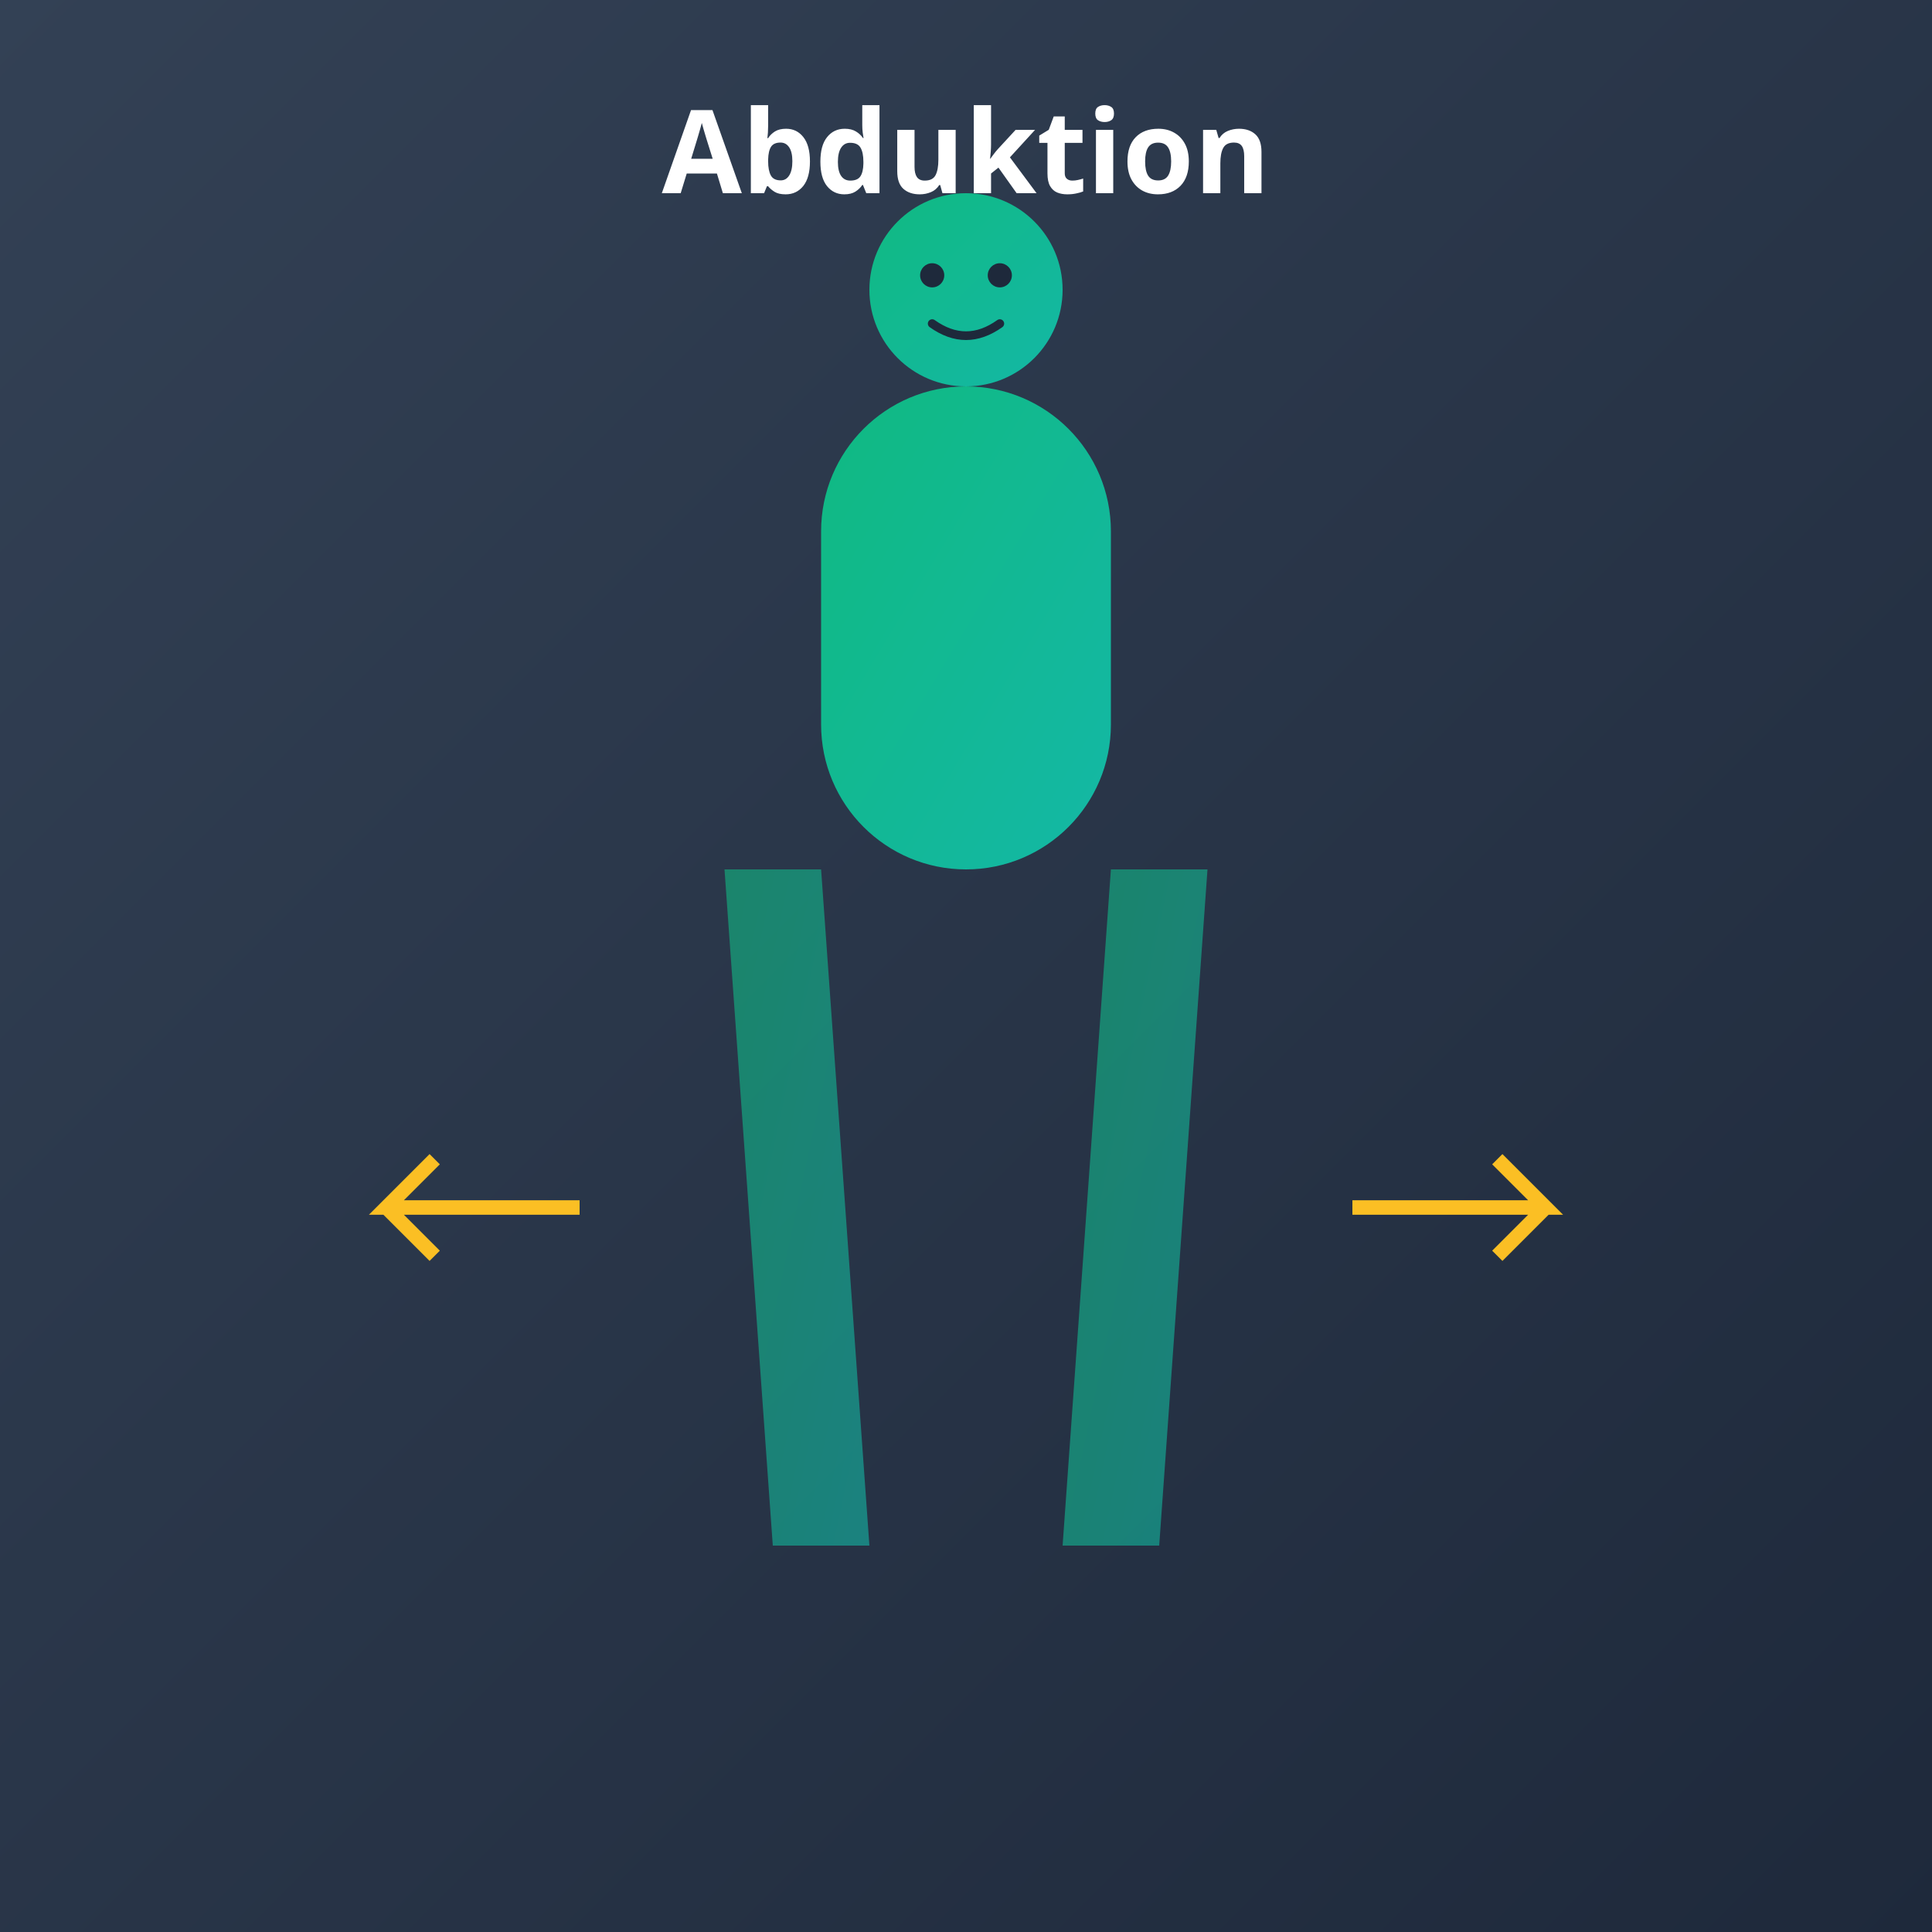
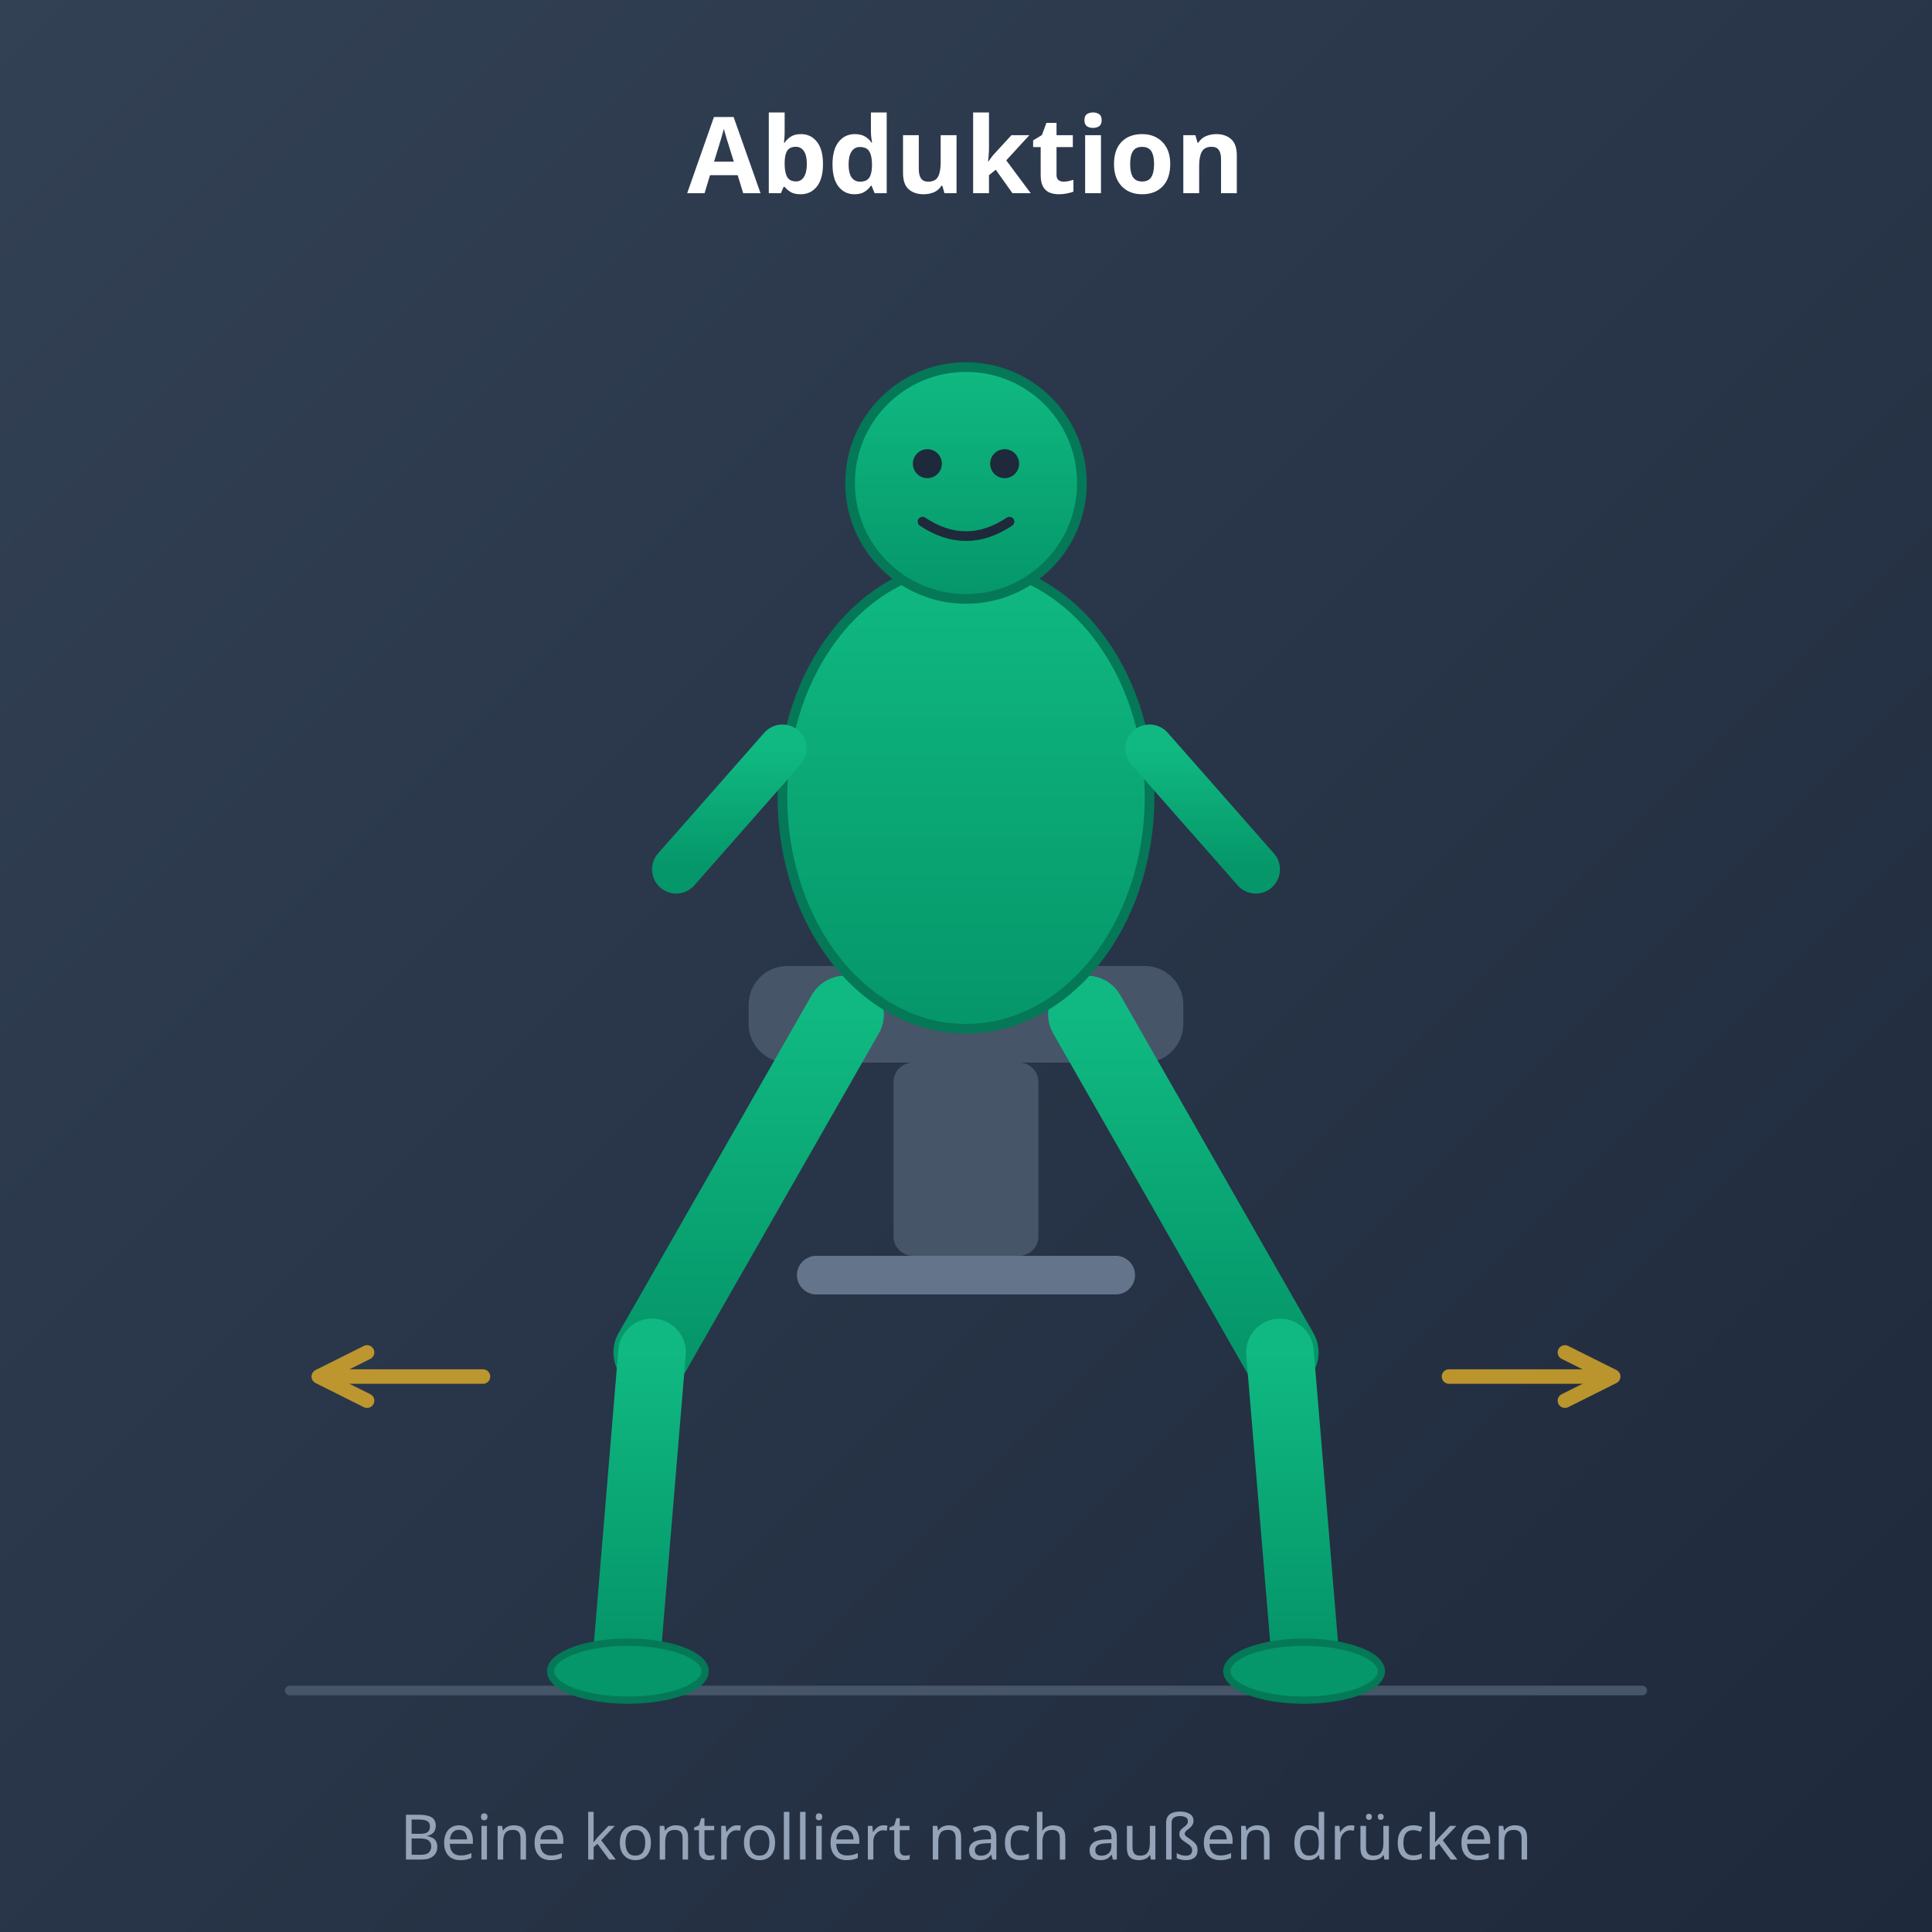
<svg xmlns="http://www.w3.org/2000/svg" width="400" height="400" viewBox="0 0 400 400">
  <defs>
-     <linearGradient id="bg2" x1="0%" y1="0%" x2="100%" y2="100%">
-       <stop offset="0%" style="stop-color:#334155;stop-opacity:1" />
-       <stop offset="100%" style="stop-color:#1e293b;stop-opacity:1" />
+     <linearGradient id="bgAbd" x1="0%" y1="0%" x2="100%" y2="100%">
+       <stop offset="0%" stop-color="#334155" />
+       <stop offset="100%" stop-color="#1e293b" />
    </linearGradient>
-     <linearGradient id="leg2" x1="0%" y1="0%" x2="100%" y2="100%">
-       <stop offset="0%" style="stop-color:#10b981;stop-opacity:1" />
-       <stop offset="100%" style="stop-color:#14b8a6;stop-opacity:1" />
+     <linearGradient id="bodyAbd" x1="0%" y1="0%" x2="0%" y2="100%">
+       <stop offset="0%" stop-color="#10b981" />
+       <stop offset="100%" stop-color="#059669" />
    </linearGradient>
  </defs>
-   <rect width="400" height="400" fill="url(#bg2)" />
-   <text x="200" y="40" font-family="system-ui" font-size="24" font-weight="bold" fill="#ffffff" text-anchor="middle">Abduktion</text>
-   <path d="M 150 180 L 170 180 L 180 320 L 160 320 Z" fill="url(#leg2)" opacity="0.6">
-     <animate attributeName="d" values="M 150 180 L 170 180 L 180 320 L 160 320 Z;                      M 120 180 L 140 180 L 150 320 L 130 320 Z;                      M 150 180 L 170 180 L 180 320 L 160 320 Z" dur="2s" repeatCount="indefinite" />
-   </path>
-   <path d="M 250 180 L 230 180 L 220 320 L 240 320 Z" fill="url(#leg2)" opacity="0.6">
-     <animate attributeName="d" values="M 250 180 L 230 180 L 220 320 L 240 320 Z;                      M 280 180 L 260 180 L 250 320 L 270 320 Z;                      M 250 180 L 230 180 L 220 320 L 240 320 Z" dur="2s" repeatCount="indefinite" />
-   </path>
-   <rect x="170" y="80" width="60" height="100" rx="30" fill="url(#leg2)" />
-   <circle cx="200" cy="60" r="20" fill="url(#leg2)" />
-   <circle cx="193" cy="57" r="2.5" fill="#1e293b" />
-   <circle cx="207" cy="57" r="2.5" fill="#1e293b" />
-   <path d="M 193 67 Q 200 72 207 67" stroke="#1e293b" stroke-width="1.8" fill="none" stroke-linecap="round" />
-   <path d="M 120 250 L 80 250 L 90 240 M 80 250 L 90 260" stroke="#fbbf24" stroke-width="3" fill="none">
-     <animate attributeName="opacity" values="1;0.3;1" dur="2s" repeatCount="indefinite" />
-   </path>
-   <path d="M 280 250 L 320 250 L 310 240 M 320 250 L 310 260" stroke="#fbbf24" stroke-width="3" fill="none">
-     <animate attributeName="opacity" values="1;0.3;1" dur="2s" repeatCount="indefinite" />
-   </path>
+   <rect width="400" height="400" fill="url(#bgAbd)" />
+   <text x="200" y="40" font-family="system-ui,sans-serif" font-size="22" font-weight="bold" fill="#ffffff" text-anchor="middle">Abduktion</text>
+   <rect x="155" y="200" width="90" height="20" rx="8" fill="#475569" />
+   <rect x="185" y="220" width="30" height="40" rx="4" fill="#475569" />
+   <rect x="165" y="260" width="70" height="8" rx="4" fill="#64748b" />
+   <line x1="60" y1="350" x2="340" y2="350" stroke="#475569" stroke-width="2" stroke-linecap="round" />
+   <line x1="175" y1="210" x2="135" y2="280" stroke="url(#bodyAbd)" stroke-width="16" stroke-linecap="round">
+     <animate attributeName="x2" values="135;100;135" dur="2.5s" repeatCount="indefinite" calcMode="spline" keySplines="0.4 0 0.6 1;0.4 0 0.6 1" />
+   </line>
+   <line x1="135" y1="280" x2="130" y2="340" stroke="url(#bodyAbd)" stroke-width="14" stroke-linecap="round">
+     <animate attributeName="x1" values="135;100;135" dur="2.5s" repeatCount="indefinite" calcMode="spline" keySplines="0.4 0 0.6 1;0.4 0 0.6 1" />
+     <animate attributeName="x2" values="130;90;130" dur="2.5s" repeatCount="indefinite" calcMode="spline" keySplines="0.4 0 0.6 1;0.4 0 0.6 1" />
+   </line>
+   <ellipse cx="130" cy="346" rx="16" ry="6" fill="#059669" stroke="#047857" stroke-width="1.5">
+     <animate attributeName="cx" values="130;90;130" dur="2.5s" repeatCount="indefinite" calcMode="spline" keySplines="0.4 0 0.6 1;0.4 0 0.6 1" />
+   </ellipse>
+   <line x1="225" y1="210" x2="265" y2="280" stroke="url(#bodyAbd)" stroke-width="16" stroke-linecap="round">
+     <animate attributeName="x2" values="265;300;265" dur="2.5s" repeatCount="indefinite" calcMode="spline" keySplines="0.4 0 0.6 1;0.4 0 0.6 1" />
+   </line>
+   <line x1="265" y1="280" x2="270" y2="340" stroke="url(#bodyAbd)" stroke-width="14" stroke-linecap="round">
+     <animate attributeName="x1" values="265;300;265" dur="2.5s" repeatCount="indefinite" calcMode="spline" keySplines="0.4 0 0.6 1;0.4 0 0.6 1" />
+     <animate attributeName="x2" values="270;310;270" dur="2.5s" repeatCount="indefinite" calcMode="spline" keySplines="0.4 0 0.6 1;0.4 0 0.6 1" />
+   </line>
+   <ellipse cx="270" cy="346" rx="16" ry="6" fill="#059669" stroke="#047857" stroke-width="1.5">
+     <animate attributeName="cx" values="270;310;270" dur="2.5s" repeatCount="indefinite" calcMode="spline" keySplines="0.4 0 0.6 1;0.4 0 0.6 1" />
+   </ellipse>
+   <ellipse cx="200" cy="165" rx="38" ry="48" fill="url(#bodyAbd)" stroke="#047857" stroke-width="2" />
+   <line x1="162" y1="155" x2="140" y2="180" stroke="url(#bodyAbd)" stroke-width="10" stroke-linecap="round" />
+   <line x1="238" y1="155" x2="260" y2="180" stroke="url(#bodyAbd)" stroke-width="10" stroke-linecap="round" />
+   <circle cx="200" cy="100" r="24" fill="url(#bodyAbd)" stroke="#047857" stroke-width="2" />
+   <circle cx="192" cy="96" r="3" fill="#1e293b" />
+   <circle cx="208" cy="96" r="3" fill="#1e293b" />
+   <path d="M191 108 Q200 114 209 108" stroke="#1e293b" stroke-width="2" fill="none" stroke-linecap="round" />
+   <g opacity="0.7">
+     <path d="M100 285 L70 285" stroke="#fbbf24" stroke-width="3" fill="none" stroke-linecap="round">
+       <animate attributeName="opacity" values="0.3;1;0.3" dur="2.5s" repeatCount="indefinite" />
+     </path>
+     <path d="M76 280 L66 285 L76 290" stroke="#fbbf24" stroke-width="3" fill="none" stroke-linecap="round" stroke-linejoin="round">
+       <animate attributeName="opacity" values="0.3;1;0.3" dur="2.5s" repeatCount="indefinite" />
+     </path>
+     <path d="M300 285 L330 285" stroke="#fbbf24" stroke-width="3" fill="none" stroke-linecap="round">
+       <animate attributeName="opacity" values="0.3;1;0.3" dur="2.5s" repeatCount="indefinite" />
+     </path>
+     <path d="M324 280 L334 285 L324 290" stroke="#fbbf24" stroke-width="3" fill="none" stroke-linecap="round" stroke-linejoin="round">
+       <animate attributeName="opacity" values="0.3;1;0.3" dur="2.5s" repeatCount="indefinite" />
+     </path>
+   </g>
+   <text x="200" y="385" font-family="system-ui,sans-serif" font-size="13" fill="#94a3b8" text-anchor="middle">Beine kontrolliert nach außen drücken</text>
</svg>
